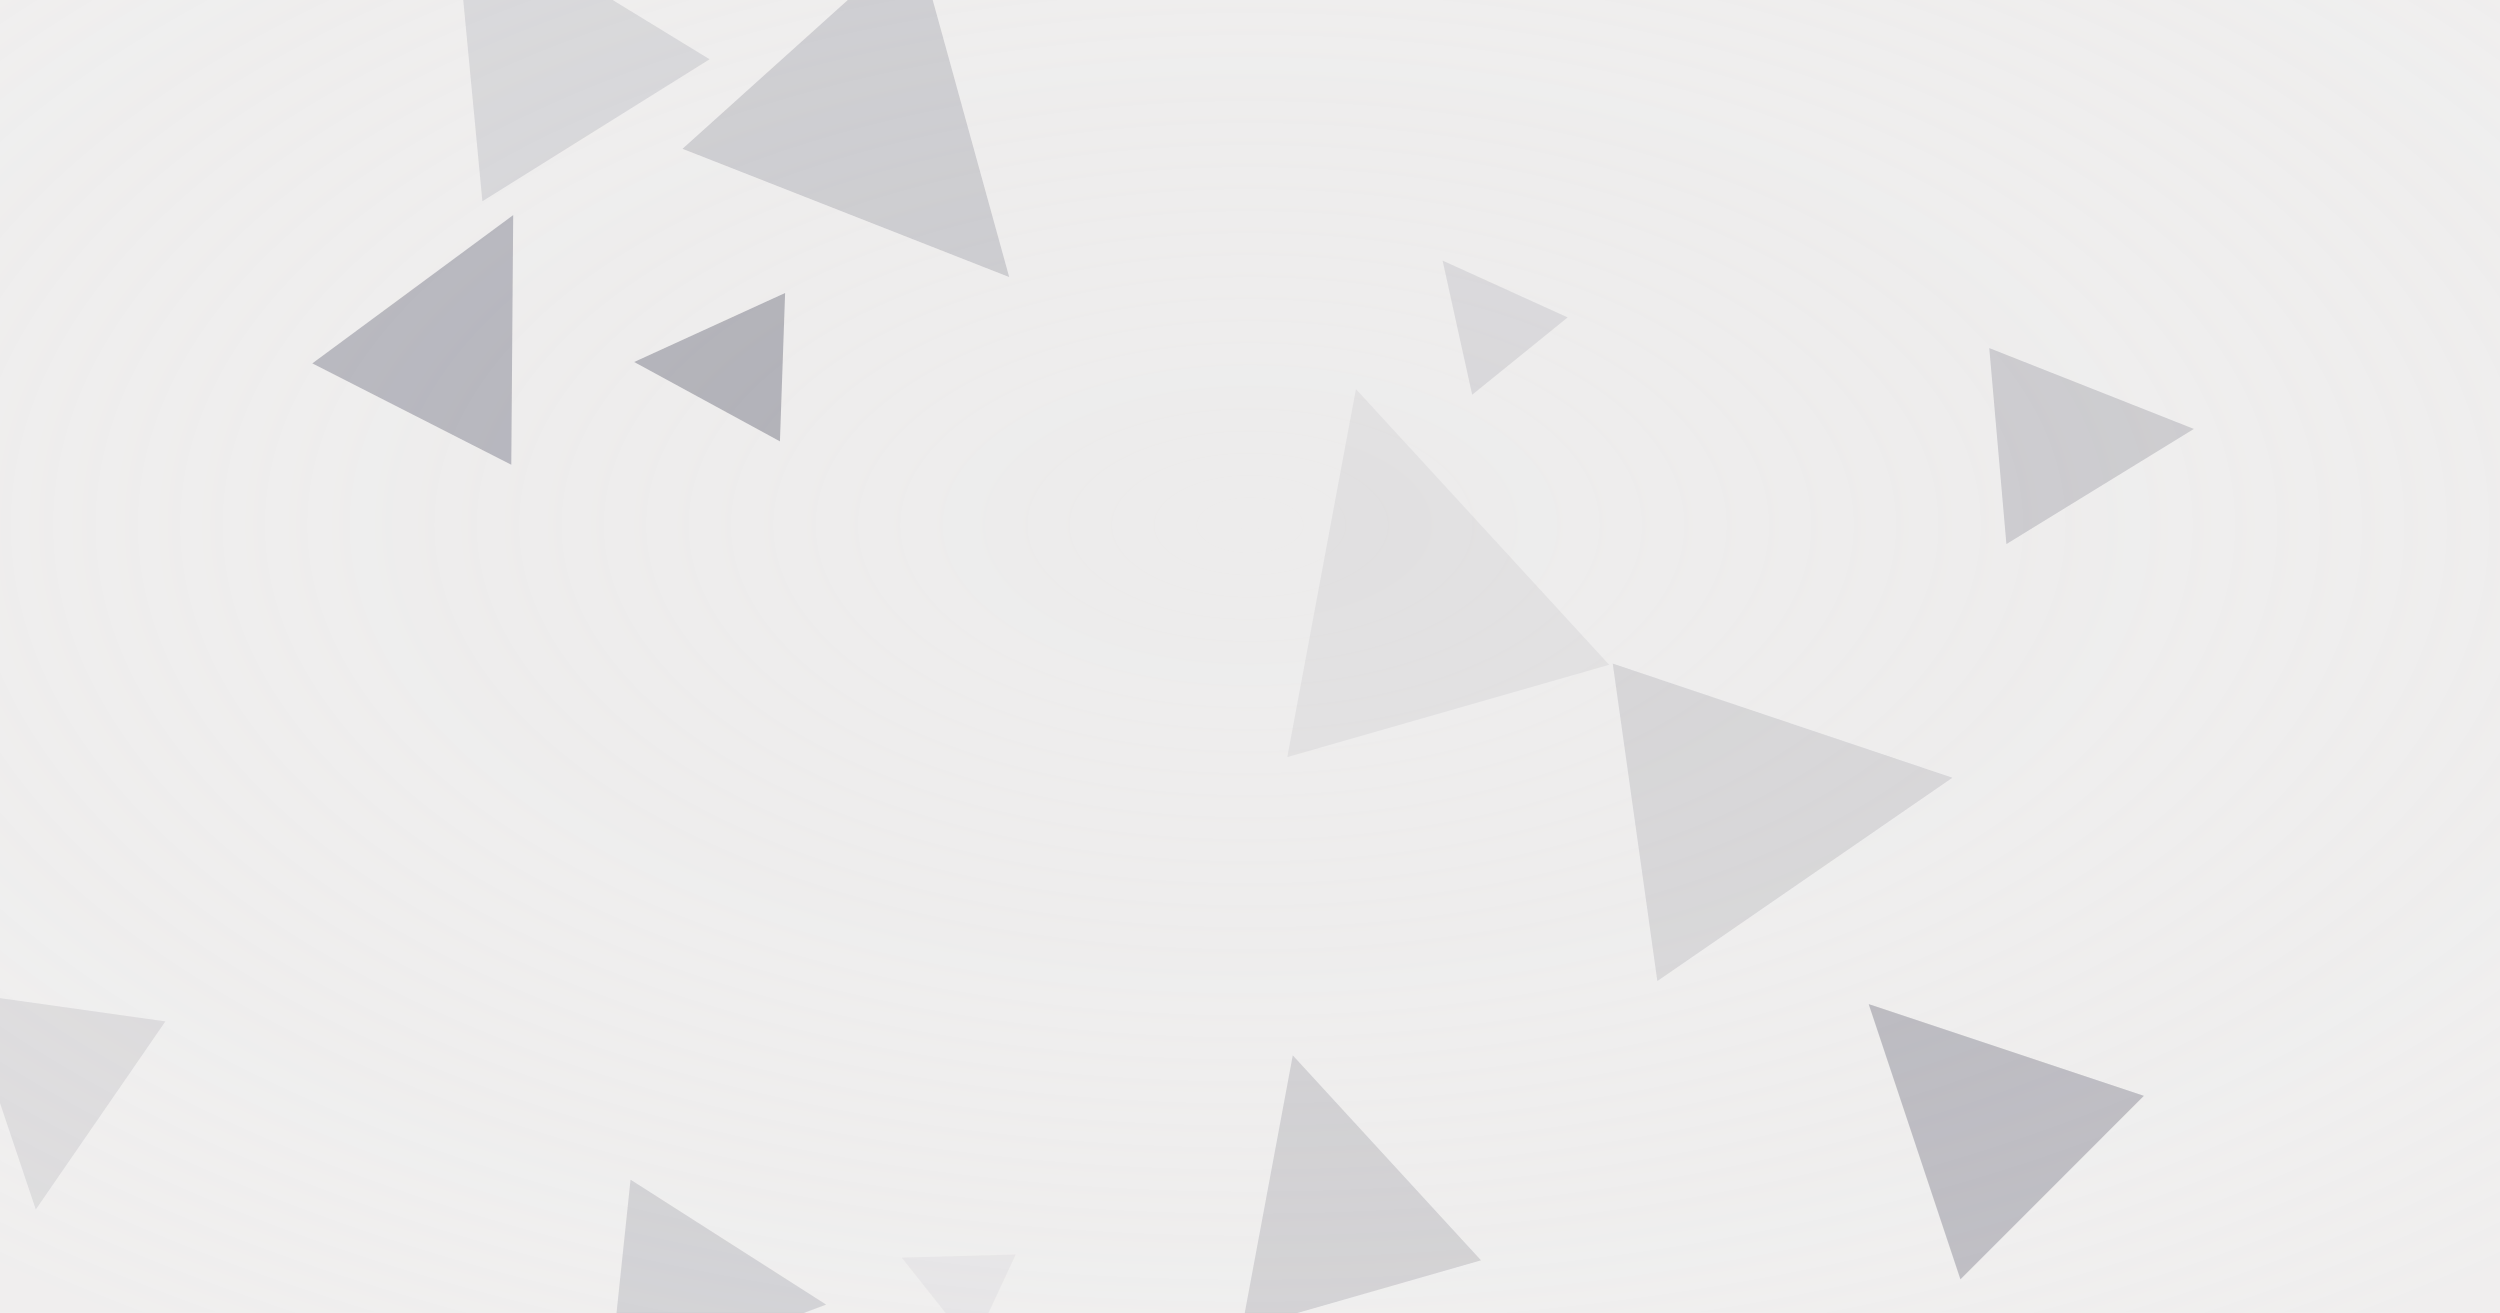
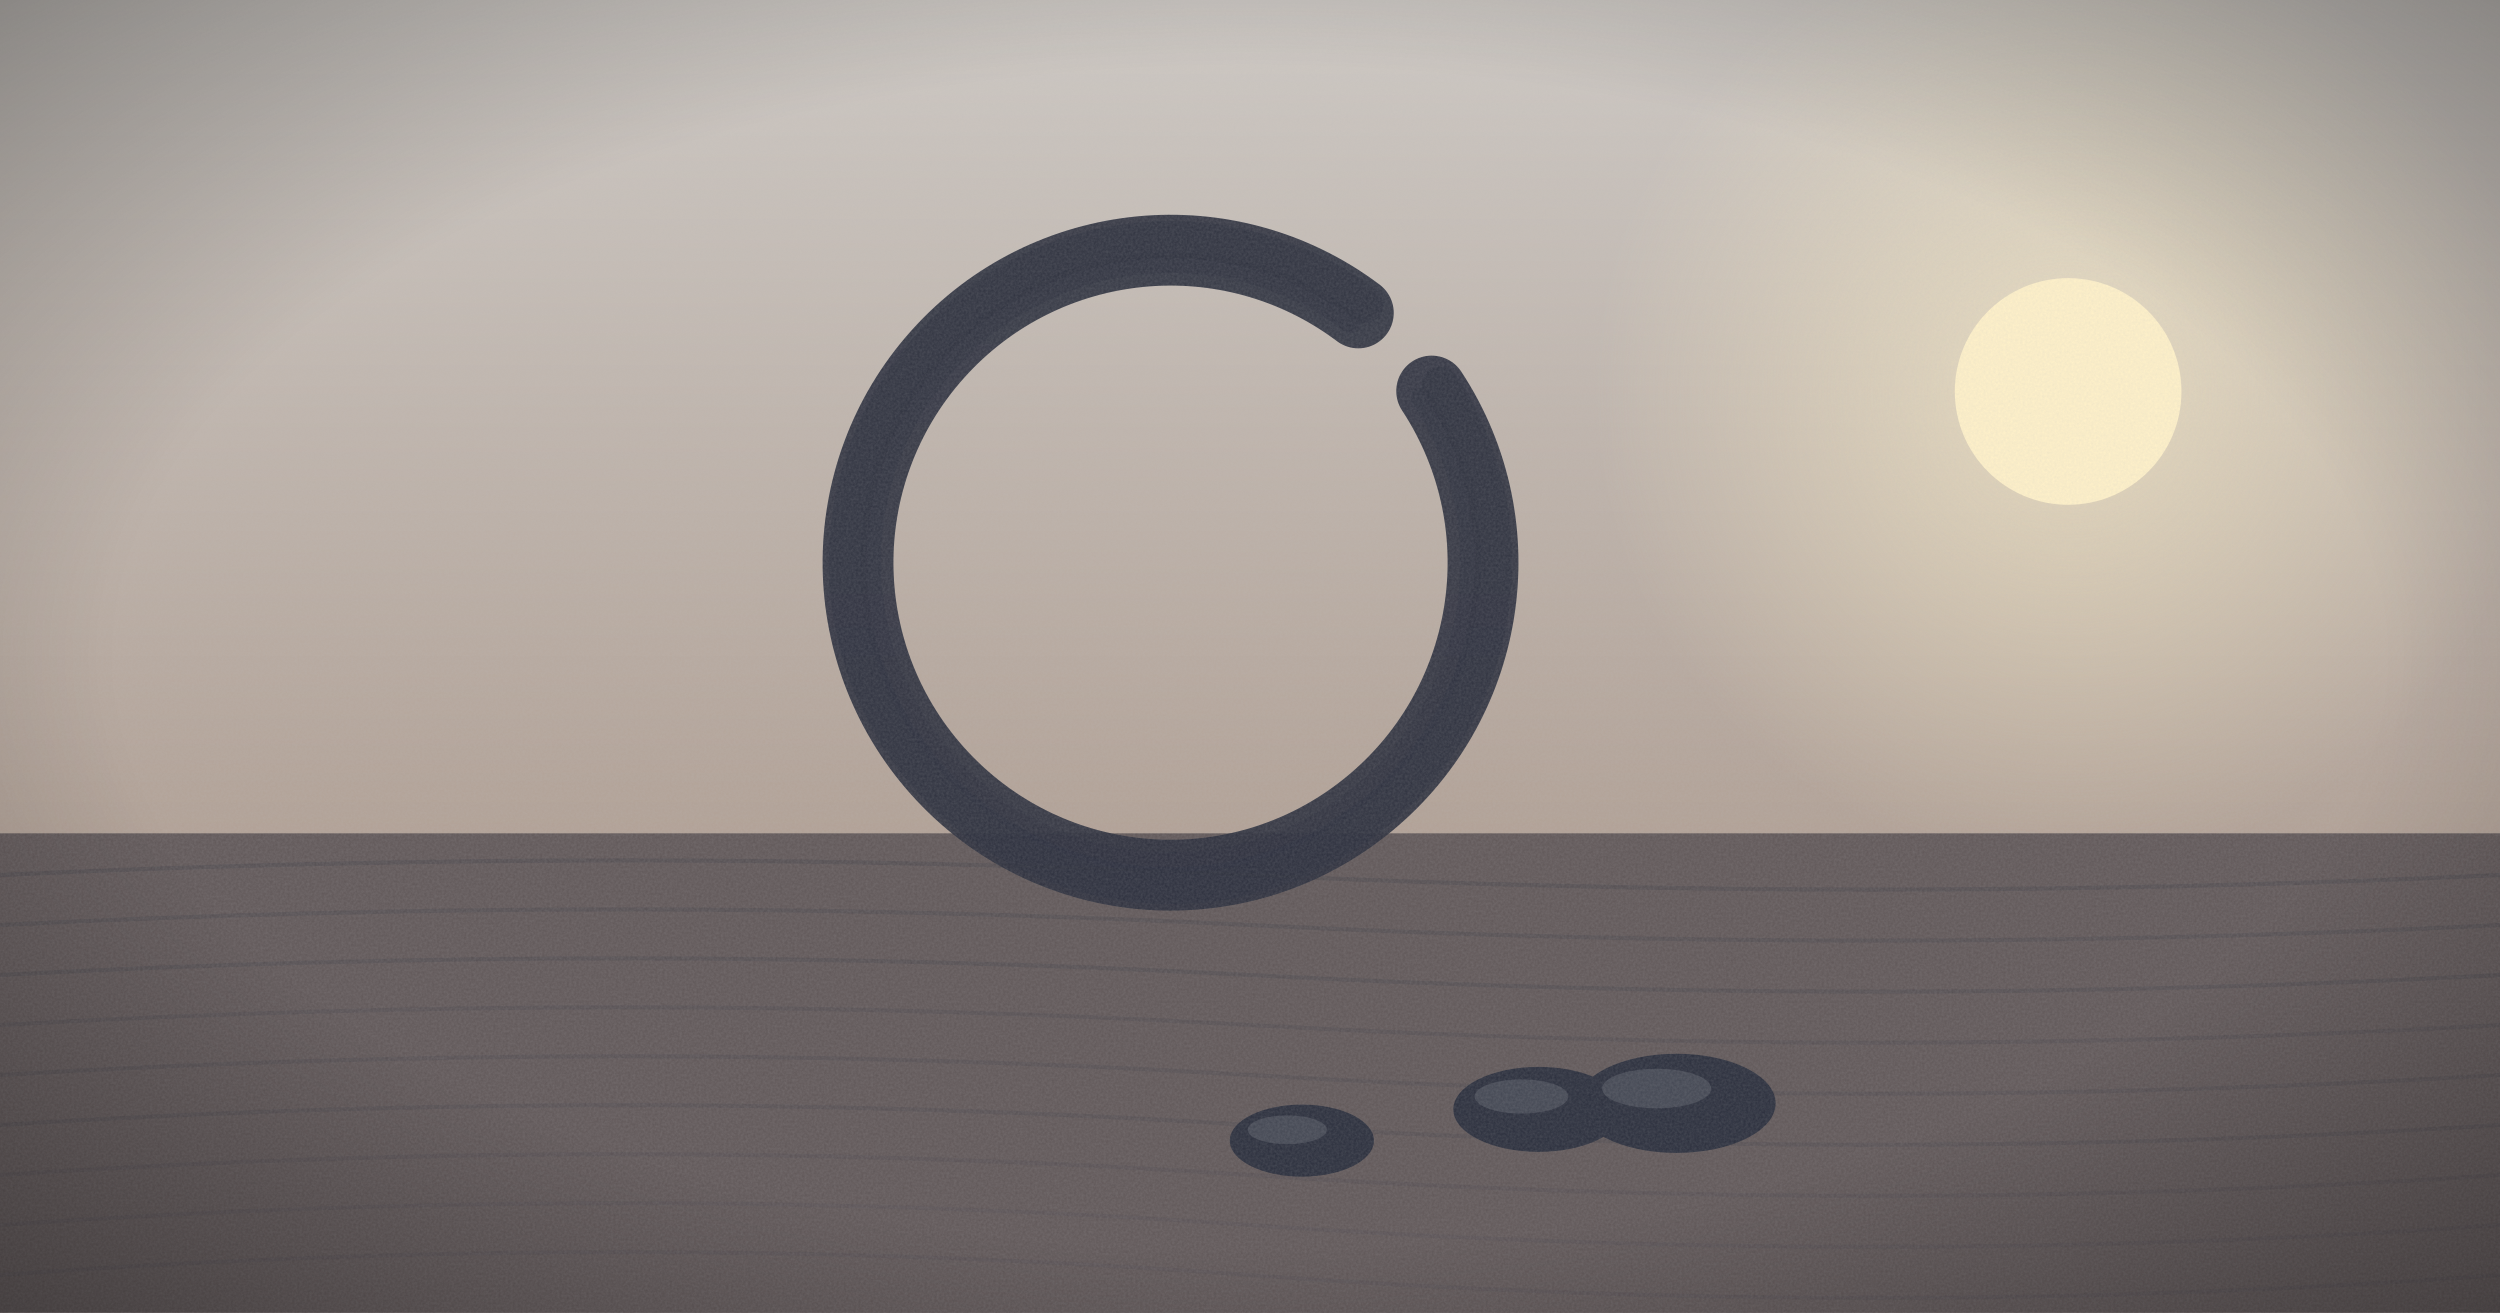
<svg xmlns="http://www.w3.org/2000/svg" viewBox="0 0 1200 630" width="1200" height="630">
-   <rect width="1200" height="630" fill="#edecec" />
-   <g transform="translate(673 264) rotate(344)">
-     <polygon points="0,-80.357 80.357,80.357 -80.357,80.357" fill="#9f9fa8" opacity="0.16" />
-   </g>
-   <g transform="translate(861 384) rotate(82)">
-     <polygon points="0,-76.927 76.927,76.927 -76.927,76.927" fill="#92929d" opacity="0.27" />
-   </g>
-   <g transform="translate(1006 210) rotate(85)">
-     <polygon points="0,-47.222 47.222,47.222 -47.222,47.222" fill="#5b5b6d" opacity="0.25" />
-   </g>
-   <g transform="translate(637 564) rotate(344)">
-     <polygon points="0,-59.728 59.728,59.728 -59.728,59.728" fill="#9f9fa8" opacity="0.42" />
-   </g>
-   <g transform="translate(434 77) rotate(138)">
-     <polygon points="0,-75.325 75.325,75.325 -75.325,75.325" fill="#5a5a6b" opacity="0.24" />
-   </g>
-   <g transform="translate(711 148) rotate(321)">
-     <polygon points="0,-29.486 29.486,29.486 -29.486,29.486" fill="#a0a0a9" opacity="0.27" />
-   </g>
-   <g transform="translate(222 151) rotate(27)">
-     <polygon points="0,-53.594 53.594,53.594 -53.594,53.594" fill="#5b5b6d" opacity="0.40" />
-   </g>
-   <g transform="translate(455 614) rotate(295)">
-     <polygon points="0,-24.506 24.506,24.506 -24.506,24.506" fill="#a6a6af" opacity="0.13" />
-   </g>
-   <g transform="translate(340 175) rotate(272)">
-     <polygon points="0,-35.63 35.63,35.63 -35.63,35.63" fill="#565666" opacity="0.41" />
-   </g>
-   <g transform="translate(347 621) rotate(96)">
-     <polygon points="0,-49.823 49.823,49.823 -49.823,49.823" fill="#9c9ca6" opacity="0.40" />
-   </g>
-   <g transform="translate(941 526) rotate(315)">
-     <polygon points="0,-62.277 62.277,62.277 -62.277,62.277" fill="#5a5a6b" opacity="0.38" />
-   </g>
-   <g transform="translate(252 8) rotate(328)">
-     <polygon points="0,-64.293 64.293,64.293 -64.293,64.293" fill="#a6a6af" opacity="0.35" />
-   </g>
-   <g transform="translate(24 532) rotate(188)">
-     <polygon points="0,-49.027 49.027,49.027 -49.027,49.027" fill="#5b5b6d" opacity="0.15" />
-   </g>
-   <rect width="1200" height="630" fill="url(#vg)" opacity="0.5" />
  <defs>
-     <radialGradient id="vg" cx="50%" cy="40%" r="75%">
-       <stop offset="0%" stop-color="#fdfcfa" stop-opacity="0" />
-       <stop offset="100%" stop-color="#fdfcfa" stop-opacity="0.35" />
+     <linearGradient id="sky" x1="0" y1="0" x2="0" y2="1">
+       <stop offset="0" stop-color="#cec9c4" />
+       <stop offset="1" stop-color="#a18a7b" />
+     </linearGradient>
+     <radialGradient id="sunglow">
+       <stop offset="0" stop-color="#fff1c9" stop-opacity=".65" />
+       <stop offset="1" stop-color="#fff1c9" stop-opacity="0" />
    </radialGradient>
+     <radialGradient id="vig" cx=".5" cy=".5" r=".75">
+       <stop offset=".6" stop-color="#000" stop-opacity="0" />
+       <stop offset="1" stop-color="#000" stop-opacity=".38" />
+     </radialGradient>
+     <filter id="grain" x="0" y="0" width="100%" height="100%">
+       <feTurbulence type="fractalNoise" baseFrequency=".85" numOctaves="2" stitchTiles="stitch" />
+       <feColorMatrix values="0 0 0 0 .5  0 0 0 0 .5  0 0 0 0 .5  0 0 0 .55 0" />
+     </filter>
  </defs>
+   <rect width="1200" height="630" fill="url(#sky)" />
+   <circle cx="992.7" cy="187.9" r="228.3" fill="url(#sunglow)" />
+   <circle cx="992.7" cy="187.9" r="54.4" fill="#fff1c9" />
+   <rect x="0" y="400" width="1200" height="630" fill="#605758" />
+   <path d="M0 420 Q300 406 600 420 T1200 420" stroke="#504b50" stroke-width="2" fill="none" opacity="0.7" />
+   <path d="M0 444 Q300 429 600 444 T1200 444" stroke="#504b50" stroke-width="2" fill="none" opacity="0.6" />
+   <path d="M0 468 Q300 452 600 468 T1200 468" stroke="#504b50" stroke-width="2" fill="none" opacity="0.6" />
+   <path d="M0 492 Q300 475 600 492 T1200 492" stroke="#504b50" stroke-width="2" fill="none" opacity="0.5" />
+   <path d="M0 516 Q300 498 600 516 T1200 516" stroke="#504b50" stroke-width="2" fill="none" opacity="0.5" />
+   <path d="M0 540 Q300 521 600 540 T1200 540" stroke="#504b50" stroke-width="2" fill="none" opacity="0.5" />
+   <path d="M0 564 Q300 544 600 564 T1200 564" stroke="#504b50" stroke-width="2" fill="none" opacity="0.4" />
+   <path d="M0 588 Q300 567 600 588 T1200 588" stroke="#504b50" stroke-width="2" fill="none" opacity="0.3" />
+   <path d="M0 612 Q300 590 600 612 T1200 612" stroke="#504b50" stroke-width="2" fill="none" opacity="0.3" />
+   <path d="M687.2 187.7 A150 150 0 1 1 652 150.2" stroke="#2a2e3c" stroke-width="34" stroke-linecap="round" fill="none" opacity="0.92" />
+   <path d="M691.4 185 A155 155 0 1 1 655 146.2" stroke="#2a2e3c" stroke-width="18" stroke-linecap="round" fill="none" opacity="0.5" />
+   <path d="M682.2 191 A144 144 0 1 1 648.4 155" stroke="#2a2e3c" stroke-width="10" stroke-linecap="round" fill="none" opacity="0.4" />
+   <ellipse cx="738.5" cy="532.5" rx="40.9" ry="20.4" fill="#2a2e3c" />
+   <ellipse cx="730.3" cy="526.3" rx="22.5" ry="8.2" fill="#fff" opacity=".12" />
+   <ellipse cx="624.9" cy="547.5" rx="34.6" ry="17.3" fill="#2a2e3c" />
+   <ellipse cx="617.9" cy="542.3" rx="19" ry="6.9" fill="#fff" opacity=".12" />
+   <ellipse cx="804.7" cy="529.6" rx="47.6" ry="23.8" fill="#2a2e3c" />
+   <ellipse cx="795.2" cy="522.5" rx="26.2" ry="9.5" fill="#fff" opacity=".12" />
+   <rect width="1200" height="630" filter="url(#grain)" opacity=".35" />
+   <rect width="1200" height="630" fill="url(#vig)" />
</svg>
